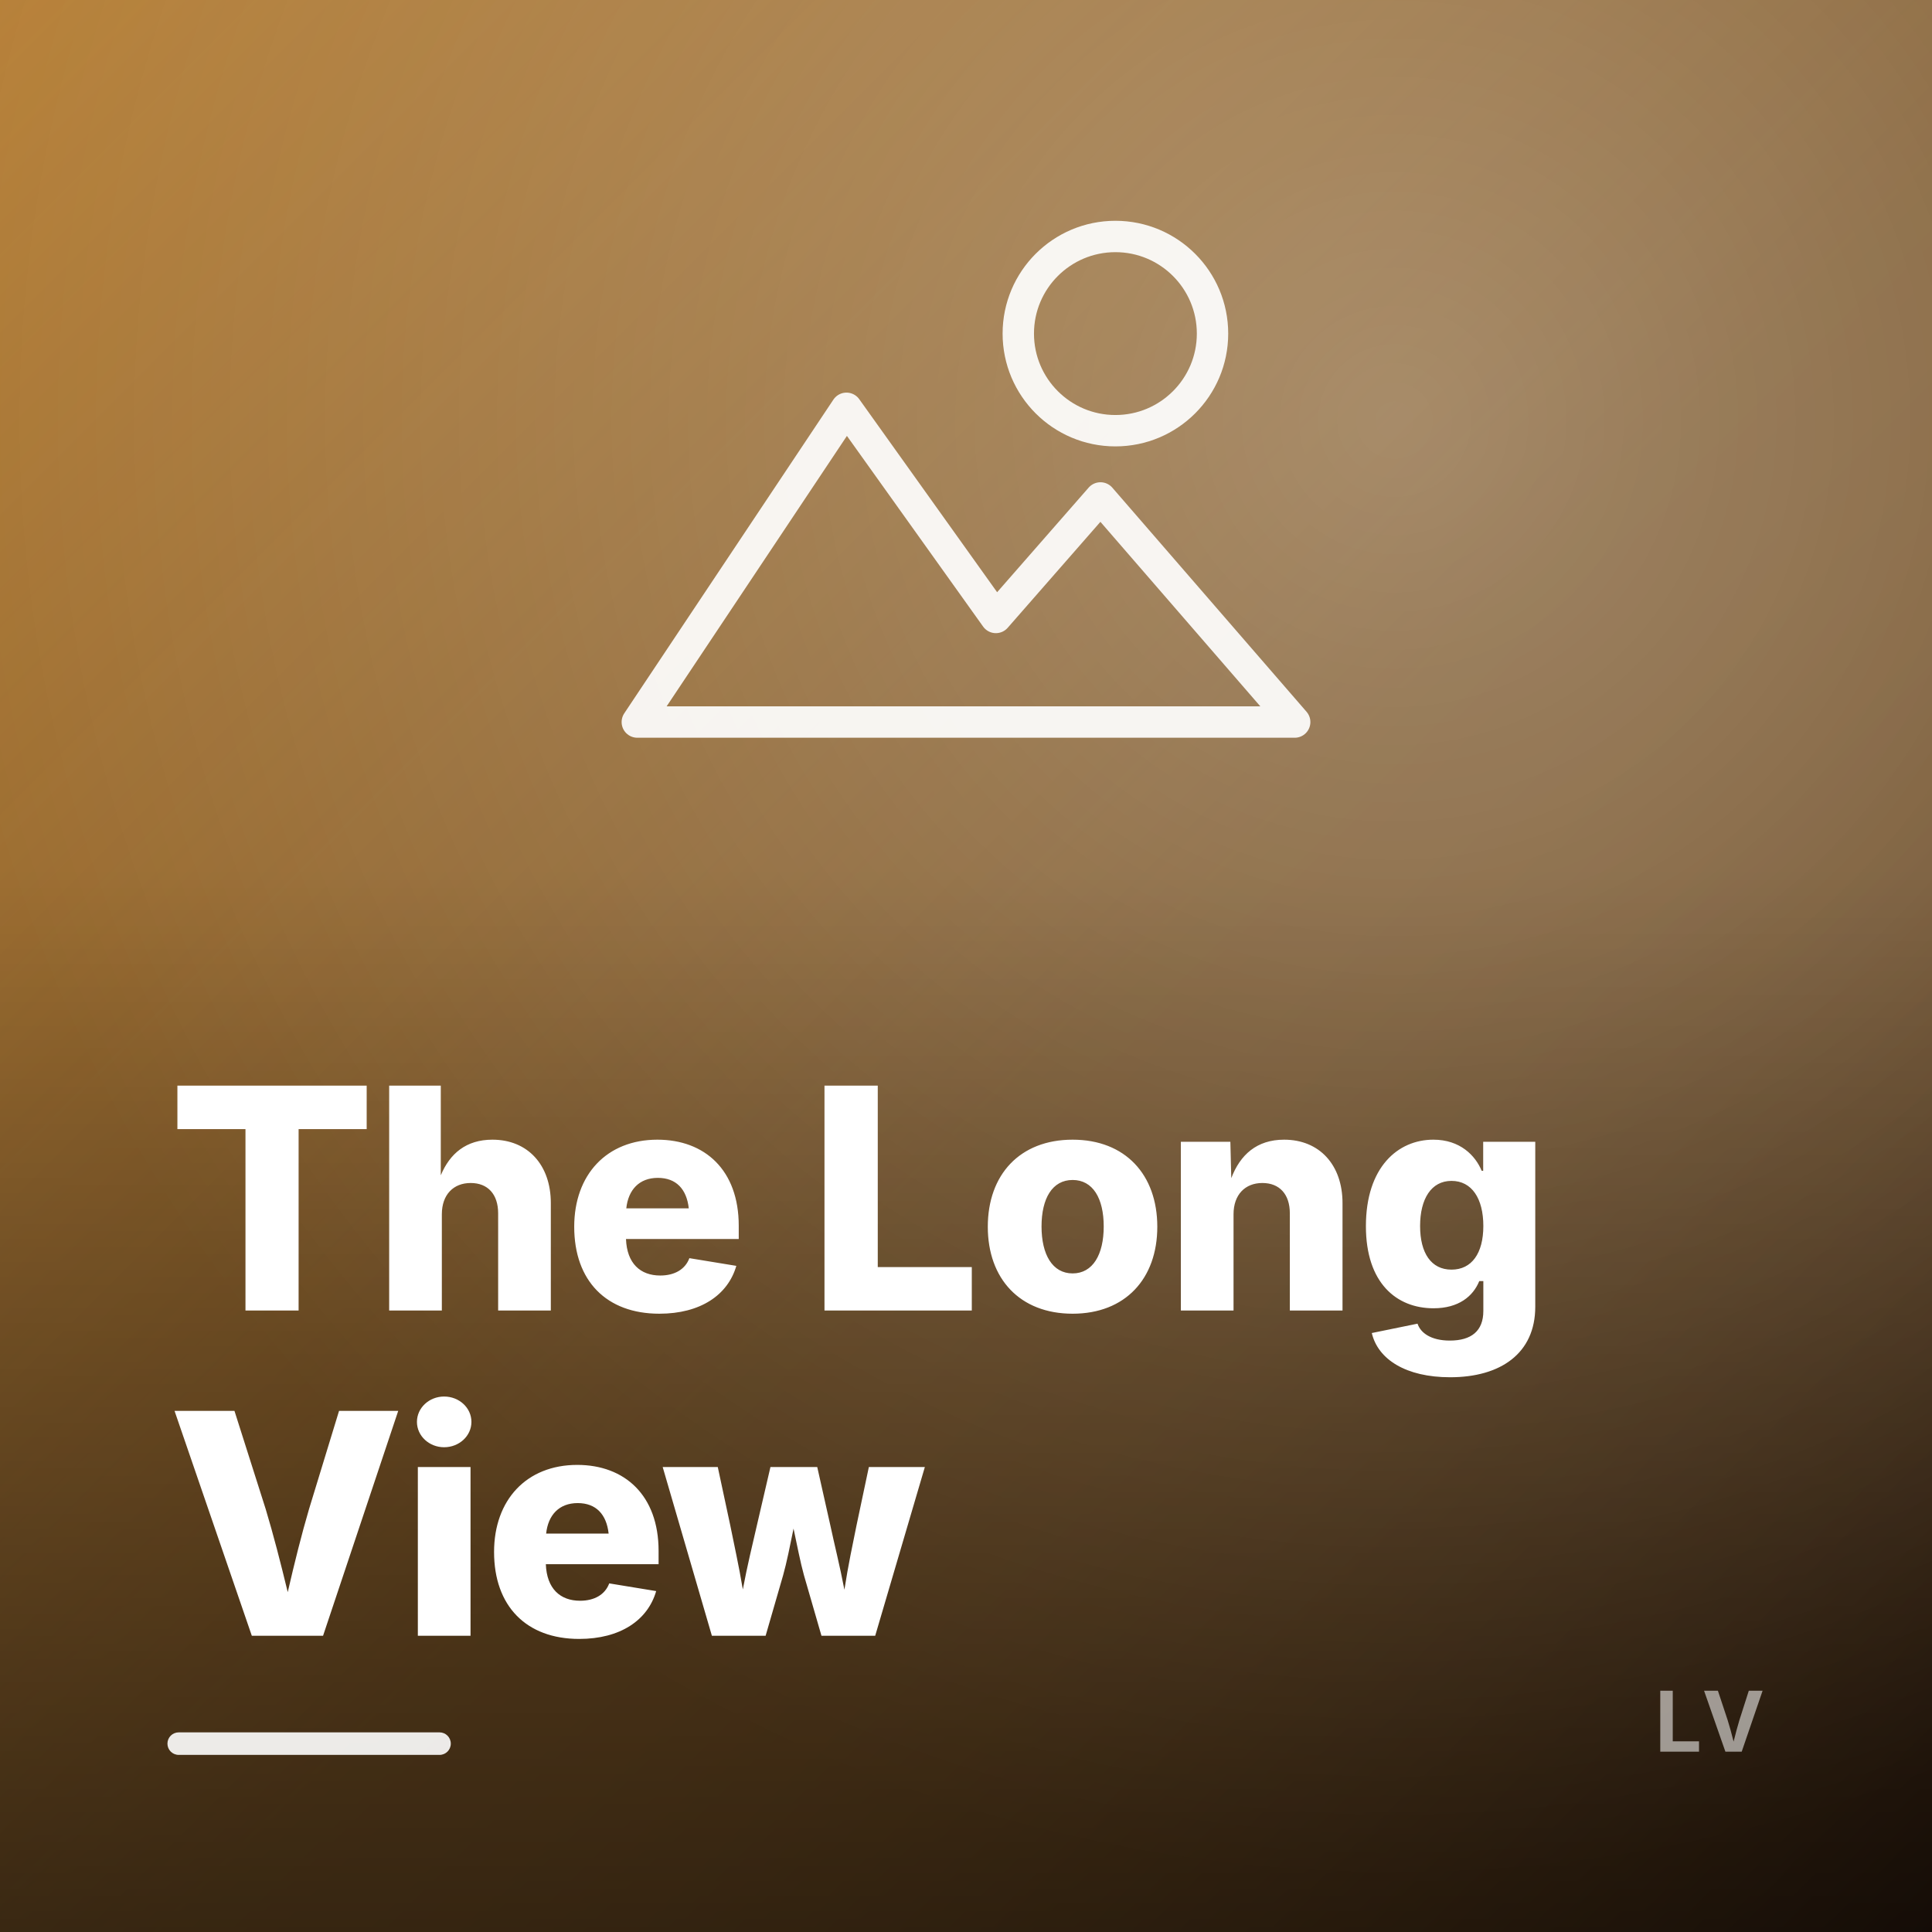
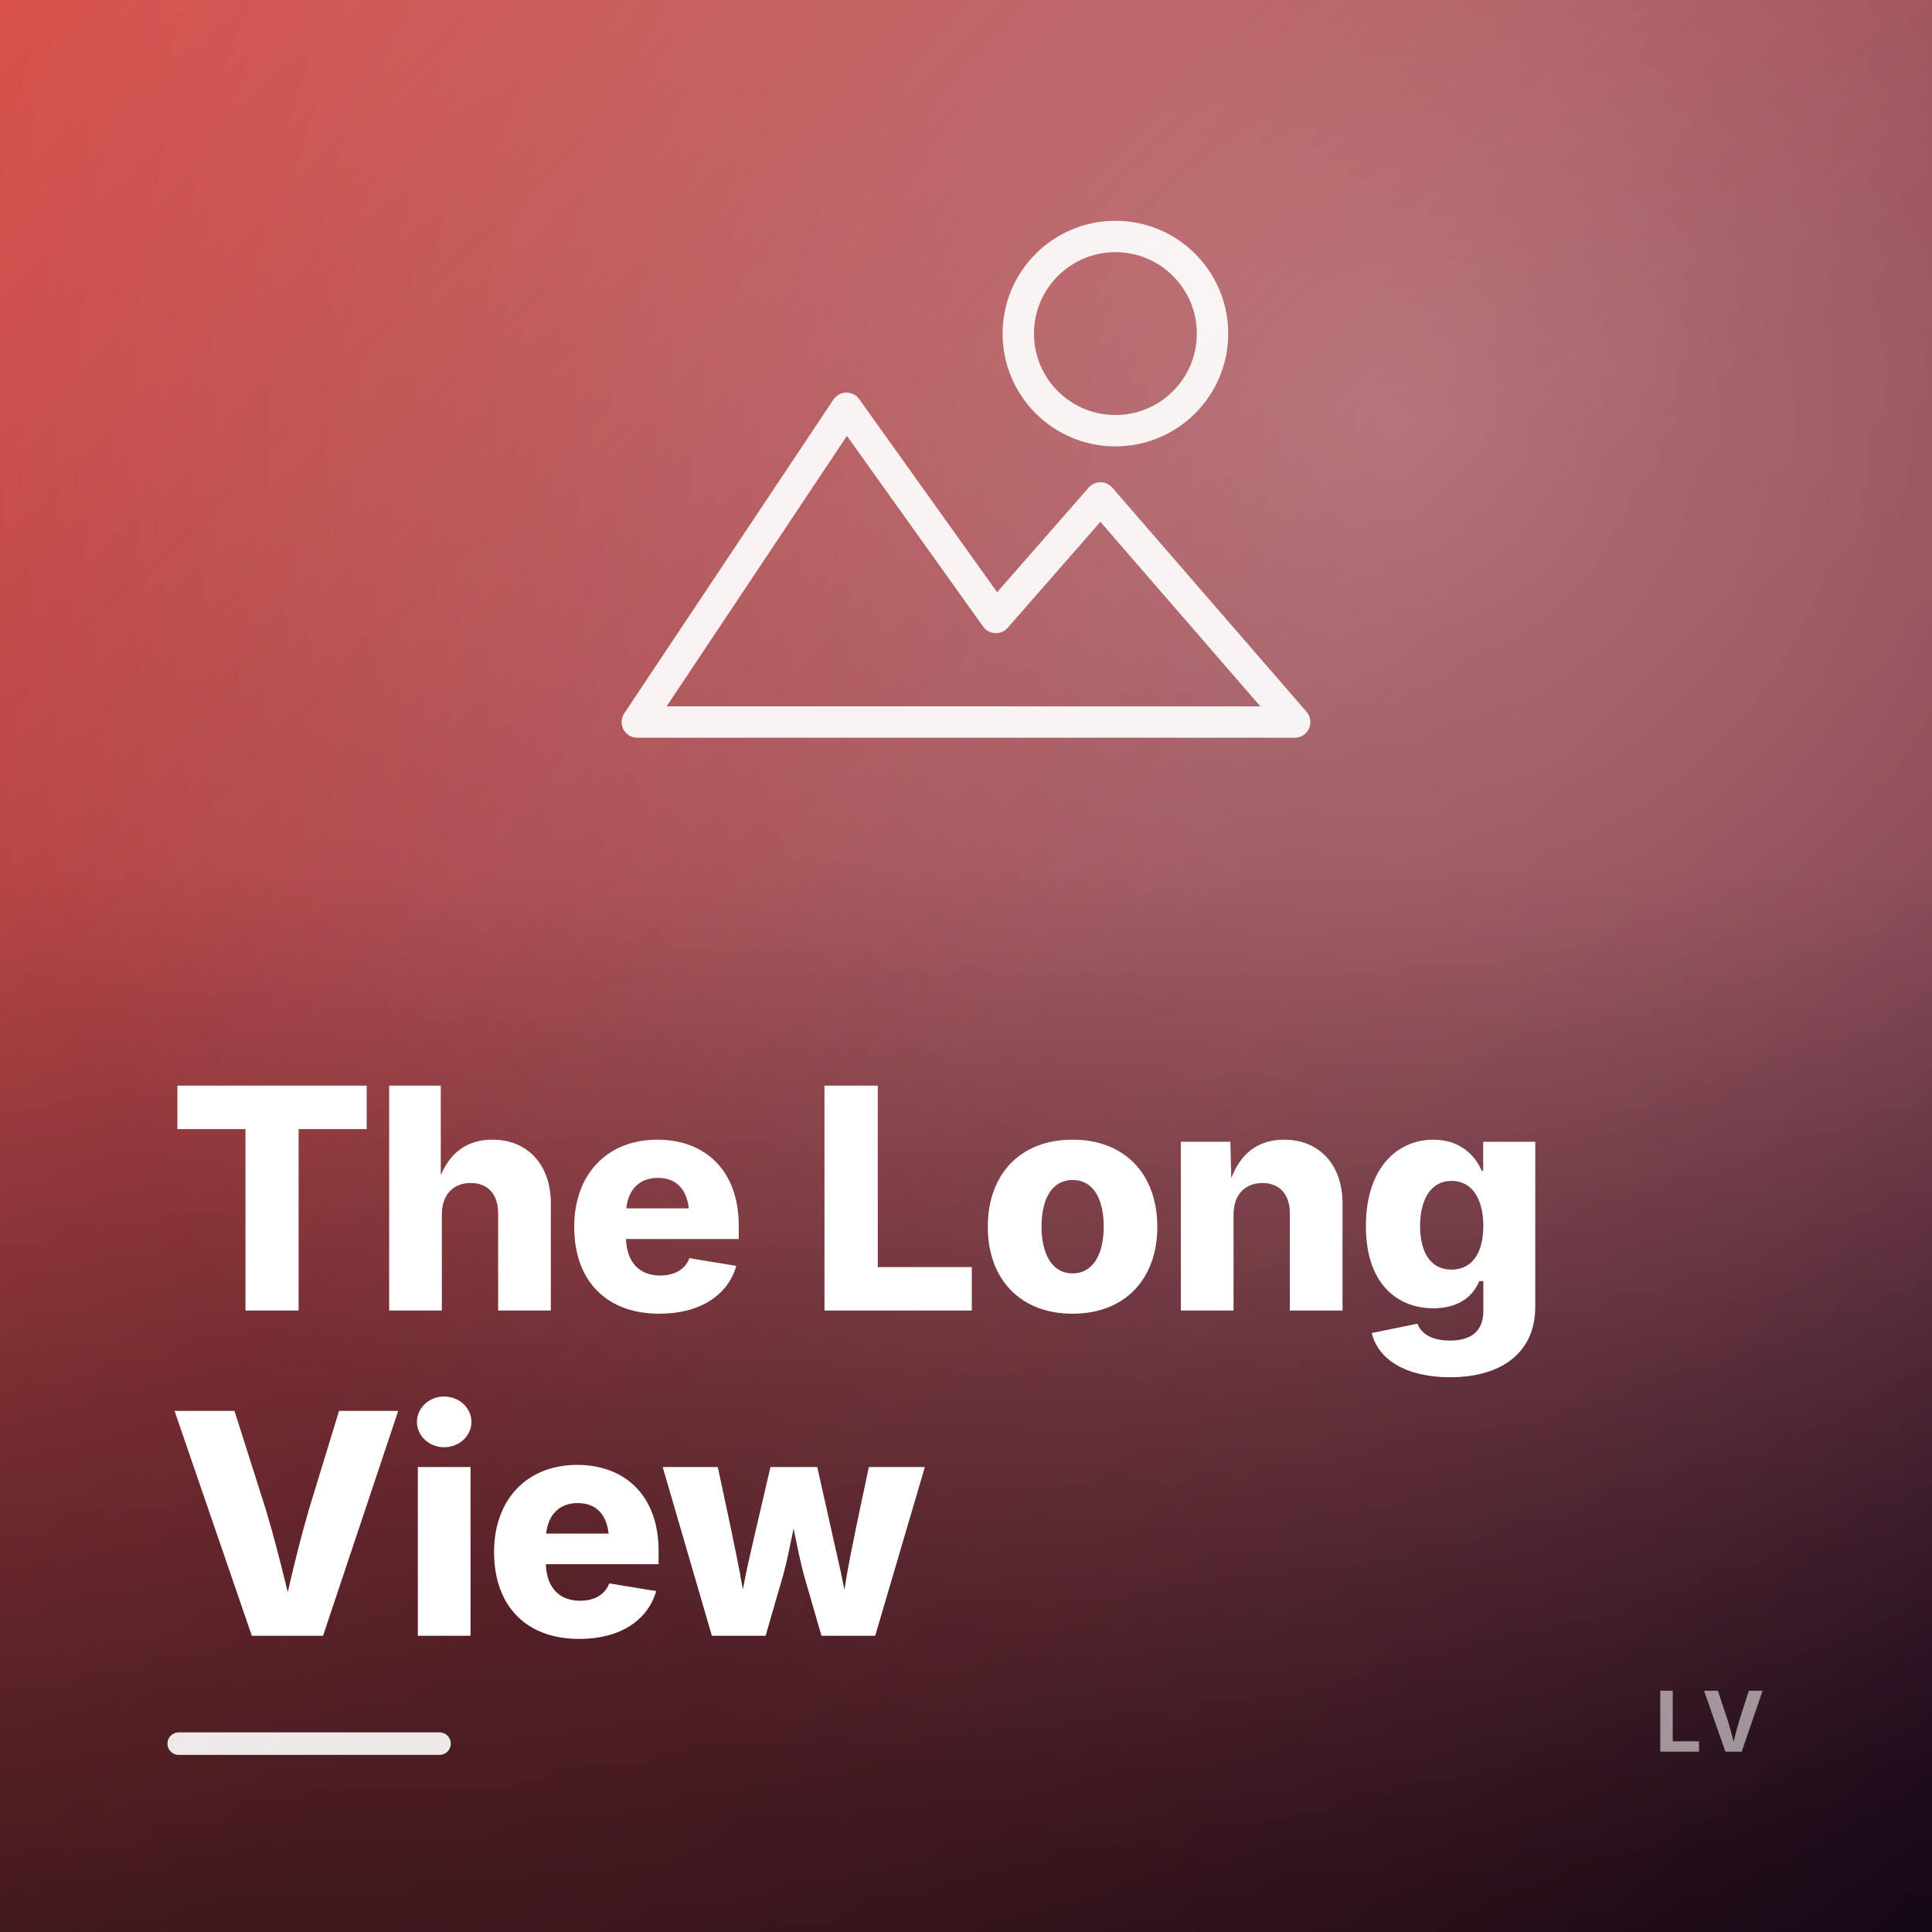
<svg xmlns="http://www.w3.org/2000/svg" viewBox="0 0 600 600" width="600" height="600" role="img" aria-label="The Long View">
  <defs>
    <linearGradient id="bg" x1="0" y1="0" x2="1" y2="1">
-       <stop offset="0%" stop-color="#B8823A" />
-       <stop offset="55%" stop-color="#B8823A" stop-opacity="0.55" />
-       <stop offset="100%" stop-color="#2B1A0E" />
+       <stop offset="0%" stop-color="#D9524C" />
+       <stop offset="55%" stop-color="#D9524C" stop-opacity="0.55" />
+       <stop offset="100%" stop-color="#2A1030" />
    </linearGradient>
    <radialGradient id="glow" cx="0.72" cy="0.22" r="0.75">
      <stop offset="0%" stop-color="#FFFFFF" stop-opacity="0.30" />
      <stop offset="100%" stop-color="#FFFFFF" stop-opacity="0" />
    </radialGradient>
    <linearGradient id="shade" x1="0" y1="0" x2="0" y2="1">
      <stop offset="45%" stop-color="#000" stop-opacity="0" />
      <stop offset="100%" stop-color="#000" stop-opacity="0.55" />
    </linearGradient>
  </defs>
-   <rect width="600" height="600" fill="#2B1A0E" />
+   <rect width="600" height="600" fill="#2A1030" />
  <rect width="600" height="600" fill="url(#bg)" />
  <rect width="600" height="600" fill="url(#glow)" />
  <g transform="translate(300 34) scale(2.32)" fill="none" stroke="#FFFFFF" stroke-opacity="0.92" stroke-width="4.2" stroke-linecap="round" stroke-linejoin="round" color="#FFFFFF">
    <g transform="translate(-50 0)">
      <circle cx="70" cy="30" r="13" />
      <path d="M6 82 L34 40 L54 68 L68 52 L94 82 Z" />
    </g>
  </g>
  <rect width="600" height="600" fill="url(#shade)" />
  <text fill="#FFFFFF" font-family="Inter, Helvetica, Arial, system-ui, sans-serif" font-size="96" font-weight="800" letter-spacing="-1.5">
    <tspan x="52" y="407">The Long</tspan>
    <tspan x="52" y="508">View</tspan>
  </text>
  <rect x="52" y="538" width="88" height="7" rx="3.5" fill="#FFFFFF" opacity="0.9" />
  <text x="548" y="544" fill="#FFFFFF" opacity="0.55" text-anchor="end" font-family="Inter, Helvetica, Arial, system-ui, sans-serif" font-size="26" font-weight="700" letter-spacing="2">LV</text>
</svg>
